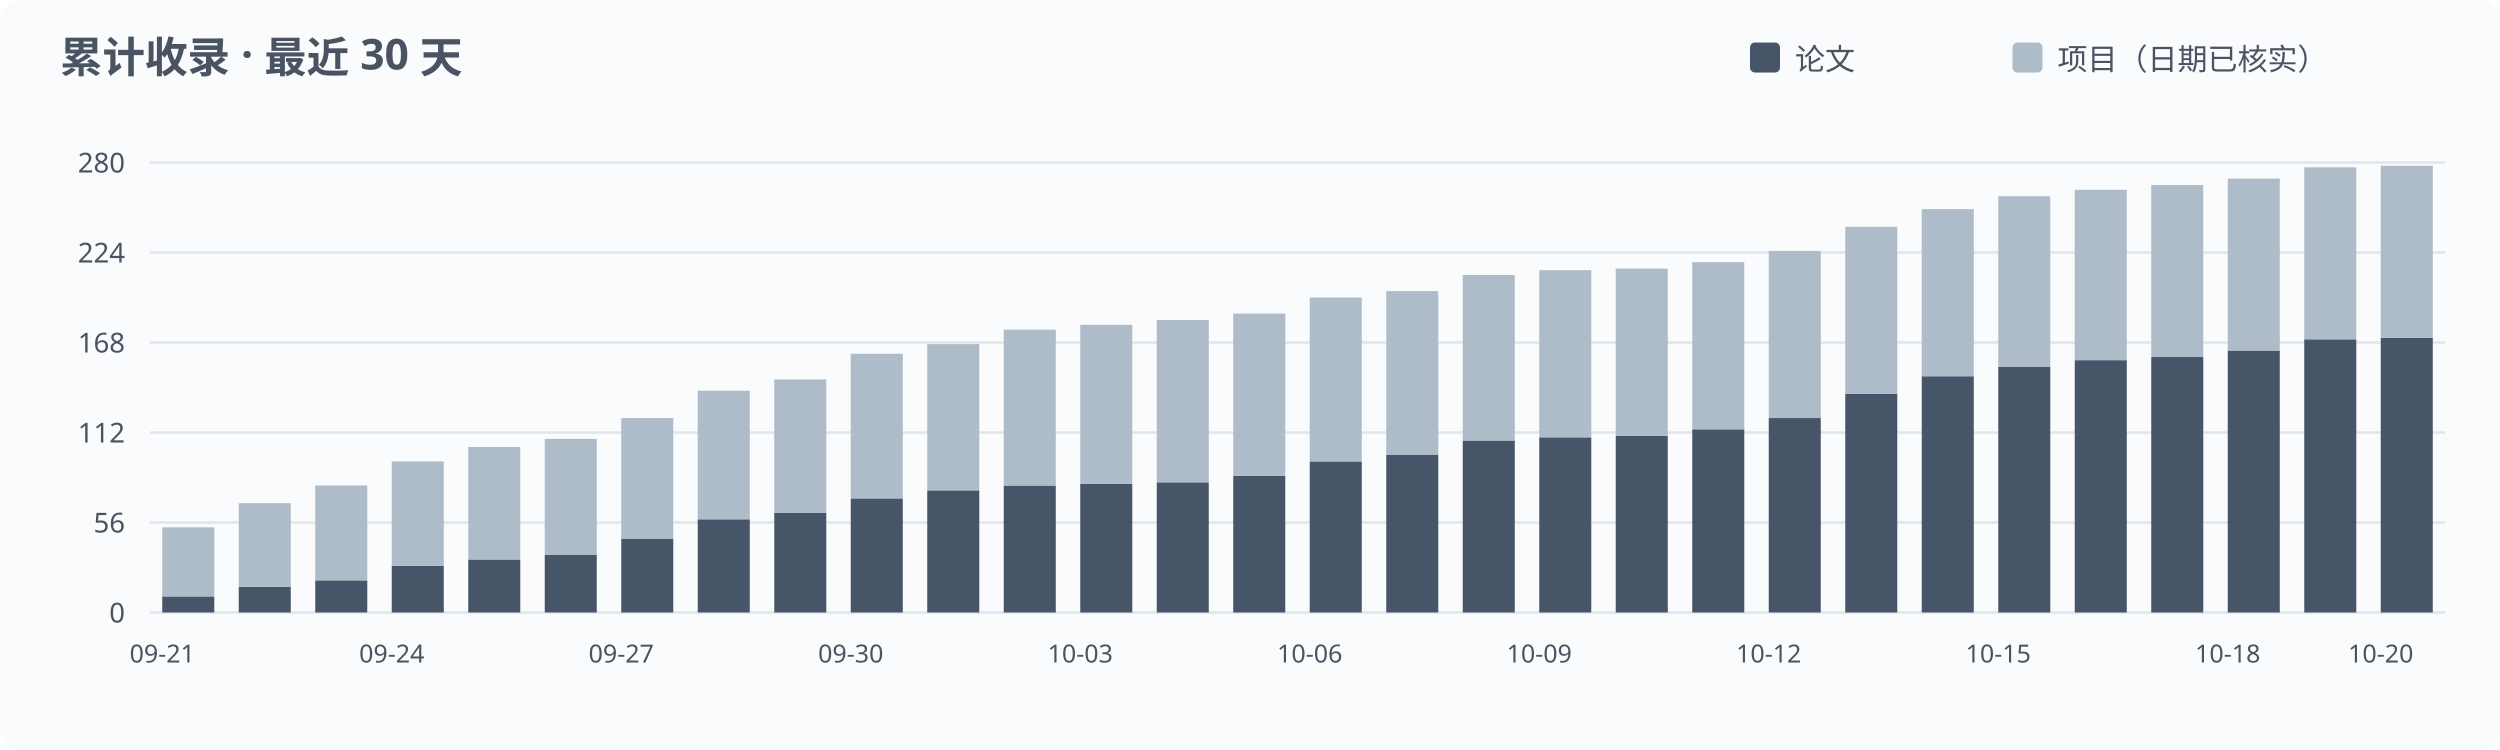
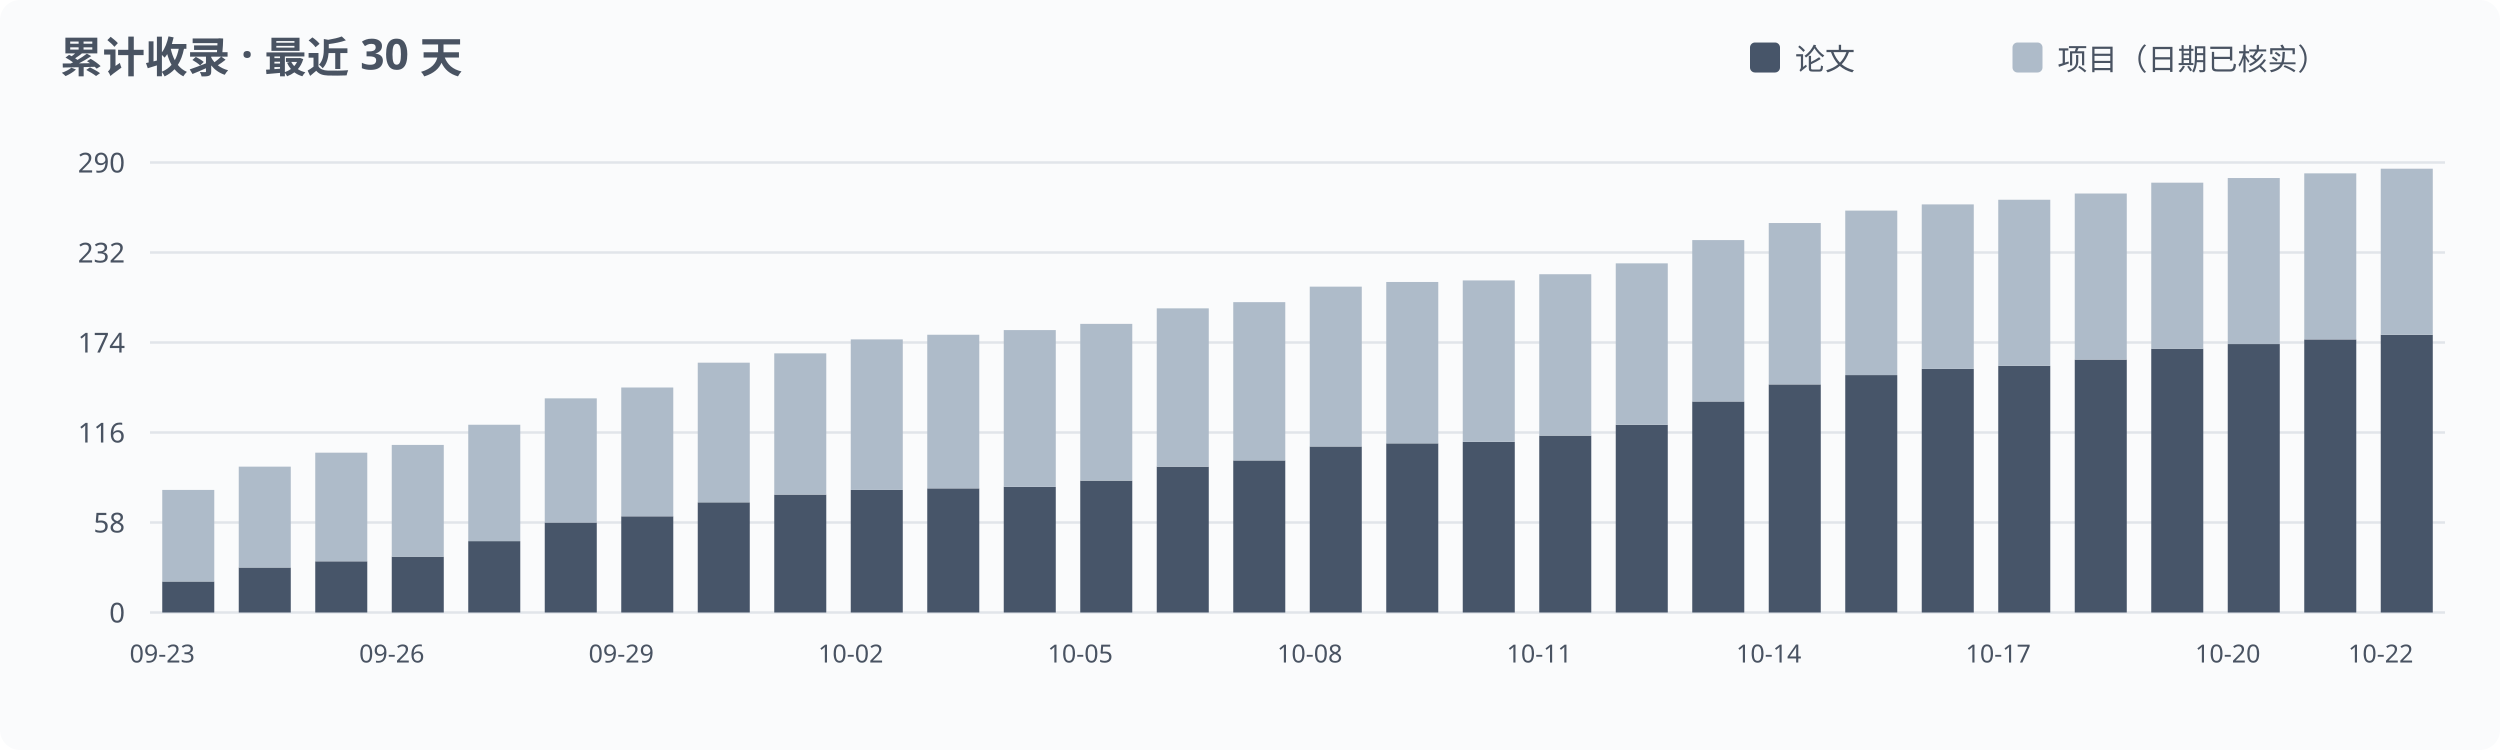
<svg xmlns="http://www.w3.org/2000/svg" width="1000" height="300" viewBox="0 0 1000 300" role="img" aria-labelledby="title desc">
  <rect width="100%" height="100%" rx="8" fill="#fafbfc" />
  <g font-family="system-ui,sans-serif" fill="#495362">
    <text x="24" y="29" font-size="17" font-weight="600">累计收录 · 最近 30 天</text>
    <rect x="700" y="17" width="12" height="12" rx="2" fill="#475569" />
    <text x="718" y="28" font-size="12">论文</text>
    <rect x="805" y="17" width="12" height="12" rx="2" fill="#aebbc9" />
    <text x="823" y="28" font-size="12">项目（日期已核实）</text>
    <path d="M60 245.0H978" stroke="#e1e5ea" />
    <text x="50" y="249.0" text-anchor="end" font-size="11">0</text>
    <path d="M60 209.0H978" stroke="#e1e5ea" />
-     <text x="50" y="213.0" text-anchor="end" font-size="11">56</text>
+     <text x="50" y="213.0" text-anchor="end" font-size="11">58</text>
    <path d="M60 173.0H978" stroke="#e1e5ea" />
-     <text x="50" y="177.0" text-anchor="end" font-size="11">112</text>
+     <text x="50" y="177.0" text-anchor="end" font-size="11">116</text>
    <path d="M60 137.0H978" stroke="#e1e5ea" />
-     <text x="50" y="141.0" text-anchor="end" font-size="11">168</text>
+     <text x="50" y="141.0" text-anchor="end" font-size="11">174</text>
    <path d="M60 101.0H978" stroke="#e1e5ea" />
-     <text x="50" y="105.0" text-anchor="end" font-size="11">224</text>
+     <text x="50" y="105.0" text-anchor="end" font-size="11">232</text>
    <path d="M60 65.0H978" stroke="#e1e5ea" />
-     <text x="50" y="69.0" text-anchor="end" font-size="11">280</text>
-     <rect x="64.90" y="238.57" width="20.81" height="6.43" fill="#475569" />
-     <rect x="64.90" y="210.93" width="20.81" height="27.64" fill="#aebbc9" />
-     <text x="64.90" y="265" text-anchor="middle" font-size="10">09-21</text>
-     <rect x="95.50" y="234.71" width="20.81" height="10.29" fill="#475569" />
-     <rect x="95.50" y="201.29" width="20.81" height="33.43" fill="#aebbc9" />
-     <rect x="126.10" y="232.14" width="20.81" height="12.86" fill="#475569" />
-     <rect x="126.10" y="194.21" width="20.81" height="37.93" fill="#aebbc9" />
-     <rect x="156.70" y="226.36" width="20.81" height="18.64" fill="#475569" />
-     <rect x="156.70" y="184.57" width="20.81" height="41.79" fill="#aebbc9" />
-     <text x="156.70" y="265" text-anchor="middle" font-size="10">09-24</text>
-     <rect x="187.30" y="223.79" width="20.81" height="21.21" fill="#475569" />
-     <rect x="187.30" y="178.79" width="20.81" height="45.00" fill="#aebbc9" />
-     <rect x="217.90" y="221.86" width="20.81" height="23.14" fill="#475569" />
-     <rect x="217.90" y="175.57" width="20.81" height="46.29" fill="#aebbc9" />
-     <rect x="248.50" y="215.43" width="20.81" height="29.57" fill="#475569" />
-     <rect x="248.50" y="167.21" width="20.81" height="48.21" fill="#aebbc9" />
-     <text x="248.50" y="265" text-anchor="middle" font-size="10">09-27</text>
-     <rect x="279.10" y="207.71" width="20.81" height="37.29" fill="#475569" />
-     <rect x="279.10" y="156.29" width="20.81" height="51.43" fill="#aebbc9" />
-     <rect x="309.70" y="205.14" width="20.81" height="39.86" fill="#475569" />
-     <rect x="309.70" y="151.79" width="20.81" height="53.36" fill="#aebbc9" />
-     <rect x="340.30" y="199.36" width="20.81" height="45.64" fill="#475569" />
-     <rect x="340.30" y="141.50" width="20.81" height="57.86" fill="#aebbc9" />
-     <text x="340.30" y="265" text-anchor="middle" font-size="10">09-30</text>
-     <rect x="370.90" y="196.14" width="20.81" height="48.86" fill="#475569" />
-     <rect x="370.90" y="137.64" width="20.81" height="58.50" fill="#aebbc9" />
-     <rect x="401.50" y="194.21" width="20.81" height="50.79" fill="#475569" />
-     <rect x="401.50" y="131.86" width="20.81" height="62.36" fill="#aebbc9" />
-     <rect x="432.10" y="193.57" width="20.81" height="51.43" fill="#475569" />
-     <rect x="432.10" y="129.93" width="20.81" height="63.64" fill="#aebbc9" />
-     <text x="432.10" y="265" text-anchor="middle" font-size="10">10-03</text>
-     <rect x="462.70" y="192.93" width="20.81" height="52.07" fill="#475569" />
-     <rect x="462.70" y="128.00" width="20.81" height="64.93" fill="#aebbc9" />
-     <rect x="493.30" y="190.36" width="20.81" height="54.64" fill="#475569" />
-     <rect x="493.30" y="125.43" width="20.81" height="64.93" fill="#aebbc9" />
-     <rect x="523.90" y="184.57" width="20.81" height="60.43" fill="#475569" />
-     <rect x="523.90" y="119.00" width="20.81" height="65.57" fill="#aebbc9" />
-     <text x="523.90" y="265" text-anchor="middle" font-size="10">10-06</text>
-     <rect x="554.50" y="182.00" width="20.81" height="63.00" fill="#475569" />
-     <rect x="554.50" y="116.43" width="20.81" height="65.57" fill="#aebbc9" />
-     <rect x="585.10" y="176.21" width="20.81" height="68.79" fill="#475569" />
-     <rect x="585.10" y="110.00" width="20.81" height="66.21" fill="#aebbc9" />
-     <rect x="615.70" y="174.93" width="20.81" height="70.07" fill="#475569" />
-     <rect x="615.70" y="108.07" width="20.81" height="66.86" fill="#aebbc9" />
-     <text x="615.70" y="265" text-anchor="middle" font-size="10">10-09</text>
-     <rect x="646.30" y="174.29" width="20.81" height="70.71" fill="#475569" />
-     <rect x="646.30" y="107.43" width="20.81" height="66.86" fill="#aebbc9" />
-     <rect x="676.90" y="171.71" width="20.81" height="73.29" fill="#475569" />
-     <rect x="676.90" y="104.86" width="20.81" height="66.86" fill="#aebbc9" />
-     <rect x="707.50" y="167.21" width="20.81" height="77.79" fill="#475569" />
-     <rect x="707.50" y="100.36" width="20.81" height="66.86" fill="#aebbc9" />
-     <text x="707.50" y="265" text-anchor="middle" font-size="10">10-12</text>
-     <rect x="738.10" y="157.57" width="20.81" height="87.43" fill="#475569" />
-     <rect x="738.10" y="90.71" width="20.81" height="66.86" fill="#aebbc9" />
-     <rect x="768.70" y="150.50" width="20.81" height="94.50" fill="#475569" />
-     <rect x="768.70" y="83.64" width="20.81" height="66.86" fill="#aebbc9" />
-     <rect x="799.30" y="146.64" width="20.81" height="98.36" fill="#475569" />
-     <rect x="799.30" y="78.50" width="20.81" height="68.14" fill="#aebbc9" />
-     <text x="799.30" y="265" text-anchor="middle" font-size="10">10-15</text>
-     <rect x="829.90" y="144.07" width="20.81" height="100.93" fill="#475569" />
-     <rect x="829.90" y="75.93" width="20.81" height="68.14" fill="#aebbc9" />
-     <rect x="860.50" y="142.79" width="20.81" height="102.21" fill="#475569" />
-     <rect x="860.50" y="74.00" width="20.81" height="68.79" fill="#aebbc9" />
-     <rect x="891.10" y="140.21" width="20.81" height="104.79" fill="#475569" />
-     <rect x="891.10" y="71.43" width="20.81" height="68.79" fill="#aebbc9" />
-     <text x="891.10" y="265" text-anchor="middle" font-size="10">10-18</text>
-     <rect x="921.70" y="135.71" width="20.81" height="109.29" fill="#475569" />
-     <rect x="921.70" y="66.93" width="20.81" height="68.79" fill="#aebbc9" />
-     <rect x="952.30" y="135.07" width="20.81" height="109.93" fill="#475569" />
-     <rect x="952.30" y="66.29" width="20.81" height="68.79" fill="#aebbc9" />
-     <text x="952.30" y="265" text-anchor="middle" font-size="10">10-20</text>
+     <text x="50" y="69.0" text-anchor="end" font-size="11">290</text>
+     <rect x="64.90" y="232.59" width="20.81" height="12.41" fill="#475569" />
+     <rect x="64.90" y="195.97" width="20.81" height="36.62" fill="#aebbc9" />
+     <text x="64.90" y="265" text-anchor="middle" font-size="10">09-23</text>
+     <rect x="95.50" y="227.00" width="20.81" height="18.00" fill="#475569" />
+     <rect x="95.50" y="186.66" width="20.81" height="40.34" fill="#aebbc9" />
+     <rect x="126.10" y="224.52" width="20.81" height="20.48" fill="#475569" />
+     <rect x="126.10" y="181.07" width="20.81" height="43.45" fill="#aebbc9" />
+     <rect x="156.70" y="222.66" width="20.81" height="22.34" fill="#475569" />
+     <rect x="156.70" y="177.97" width="20.81" height="44.69" fill="#aebbc9" />
+     <text x="156.70" y="265" text-anchor="middle" font-size="10">09-26</text>
+     <rect x="187.30" y="216.45" width="20.81" height="28.55" fill="#475569" />
+     <rect x="187.30" y="169.90" width="20.81" height="46.55" fill="#aebbc9" />
+     <rect x="217.90" y="209.00" width="20.81" height="36.00" fill="#475569" />
+     <rect x="217.90" y="159.34" width="20.81" height="49.66" fill="#aebbc9" />
+     <rect x="248.50" y="206.52" width="20.81" height="38.48" fill="#475569" />
+     <rect x="248.50" y="155.00" width="20.81" height="51.52" fill="#aebbc9" />
+     <text x="248.50" y="265" text-anchor="middle" font-size="10">09-29</text>
+     <rect x="279.10" y="200.93" width="20.81" height="44.07" fill="#475569" />
+     <rect x="279.10" y="145.07" width="20.81" height="55.86" fill="#aebbc9" />
+     <rect x="309.70" y="197.83" width="20.81" height="47.17" fill="#475569" />
+     <rect x="309.70" y="141.34" width="20.81" height="56.48" fill="#aebbc9" />
+     <rect x="340.30" y="195.97" width="20.81" height="49.03" fill="#475569" />
+     <rect x="340.30" y="135.76" width="20.81" height="60.21" fill="#aebbc9" />
+     <text x="340.30" y="265" text-anchor="middle" font-size="10">10-02</text>
+     <rect x="370.90" y="195.34" width="20.81" height="49.66" fill="#475569" />
+     <rect x="370.90" y="133.90" width="20.81" height="61.45" fill="#aebbc9" />
+     <rect x="401.50" y="194.72" width="20.81" height="50.28" fill="#475569" />
+     <rect x="401.50" y="132.03" width="20.81" height="62.69" fill="#aebbc9" />
+     <rect x="432.10" y="192.24" width="20.81" height="52.76" fill="#475569" />
+     <rect x="432.10" y="129.55" width="20.81" height="62.69" fill="#aebbc9" />
+     <text x="432.10" y="265" text-anchor="middle" font-size="10">10-05</text>
+     <rect x="462.70" y="186.66" width="20.81" height="58.34" fill="#475569" />
+     <rect x="462.70" y="123.34" width="20.81" height="63.31" fill="#aebbc9" />
+     <rect x="493.30" y="184.17" width="20.81" height="60.83" fill="#475569" />
+     <rect x="493.30" y="120.86" width="20.81" height="63.31" fill="#aebbc9" />
+     <rect x="523.90" y="178.59" width="20.81" height="66.41" fill="#475569" />
+     <rect x="523.90" y="114.66" width="20.81" height="63.93" fill="#aebbc9" />
+     <text x="523.90" y="265" text-anchor="middle" font-size="10">10-08</text>
+     <rect x="554.50" y="177.34" width="20.81" height="67.66" fill="#475569" />
+     <rect x="554.50" y="112.79" width="20.81" height="64.55" fill="#aebbc9" />
+     <rect x="585.10" y="176.72" width="20.81" height="68.28" fill="#475569" />
+     <rect x="585.10" y="112.17" width="20.81" height="64.55" fill="#aebbc9" />
+     <rect x="615.70" y="174.24" width="20.81" height="70.76" fill="#475569" />
+     <rect x="615.70" y="109.69" width="20.81" height="64.55" fill="#aebbc9" />
+     <text x="615.70" y="265" text-anchor="middle" font-size="10">10-11</text>
+     <rect x="646.30" y="169.90" width="20.81" height="75.10" fill="#475569" />
+     <rect x="646.30" y="105.34" width="20.81" height="64.55" fill="#aebbc9" />
+     <rect x="676.90" y="160.59" width="20.81" height="84.41" fill="#475569" />
+     <rect x="676.90" y="96.03" width="20.81" height="64.55" fill="#aebbc9" />
+     <rect x="707.50" y="153.76" width="20.81" height="91.24" fill="#475569" />
+     <rect x="707.50" y="89.21" width="20.81" height="64.55" fill="#aebbc9" />
+     <text x="707.50" y="265" text-anchor="middle" font-size="10">10-14</text>
+     <rect x="738.10" y="150.03" width="20.81" height="94.97" fill="#475569" />
+     <rect x="738.10" y="84.24" width="20.81" height="65.79" fill="#aebbc9" />
+     <rect x="768.70" y="147.55" width="20.81" height="97.45" fill="#475569" />
+     <rect x="768.70" y="81.76" width="20.81" height="65.79" fill="#aebbc9" />
+     <rect x="799.30" y="146.31" width="20.81" height="98.69" fill="#475569" />
+     <rect x="799.30" y="79.90" width="20.81" height="66.41" fill="#aebbc9" />
+     <text x="799.30" y="265" text-anchor="middle" font-size="10">10-17</text>
+     <rect x="829.90" y="143.83" width="20.81" height="101.17" fill="#475569" />
+     <rect x="829.90" y="77.41" width="20.81" height="66.41" fill="#aebbc9" />
+     <rect x="860.50" y="139.48" width="20.81" height="105.52" fill="#475569" />
+     <rect x="860.50" y="73.07" width="20.81" height="66.41" fill="#aebbc9" />
+     <rect x="891.10" y="137.62" width="20.81" height="107.38" fill="#475569" />
+     <rect x="891.10" y="71.21" width="20.81" height="66.41" fill="#aebbc9" />
+     <text x="891.10" y="265" text-anchor="middle" font-size="10">10-20</text>
+     <rect x="921.70" y="135.76" width="20.81" height="109.24" fill="#475569" />
+     <rect x="921.70" y="69.34" width="20.81" height="66.41" fill="#aebbc9" />
+     <rect x="952.30" y="133.90" width="20.81" height="111.10" fill="#475569" />
+     <rect x="952.30" y="67.48" width="20.81" height="66.41" fill="#aebbc9" />
+     <text x="952.30" y="265" text-anchor="middle" font-size="10">10-22</text>
  </g>
</svg>
